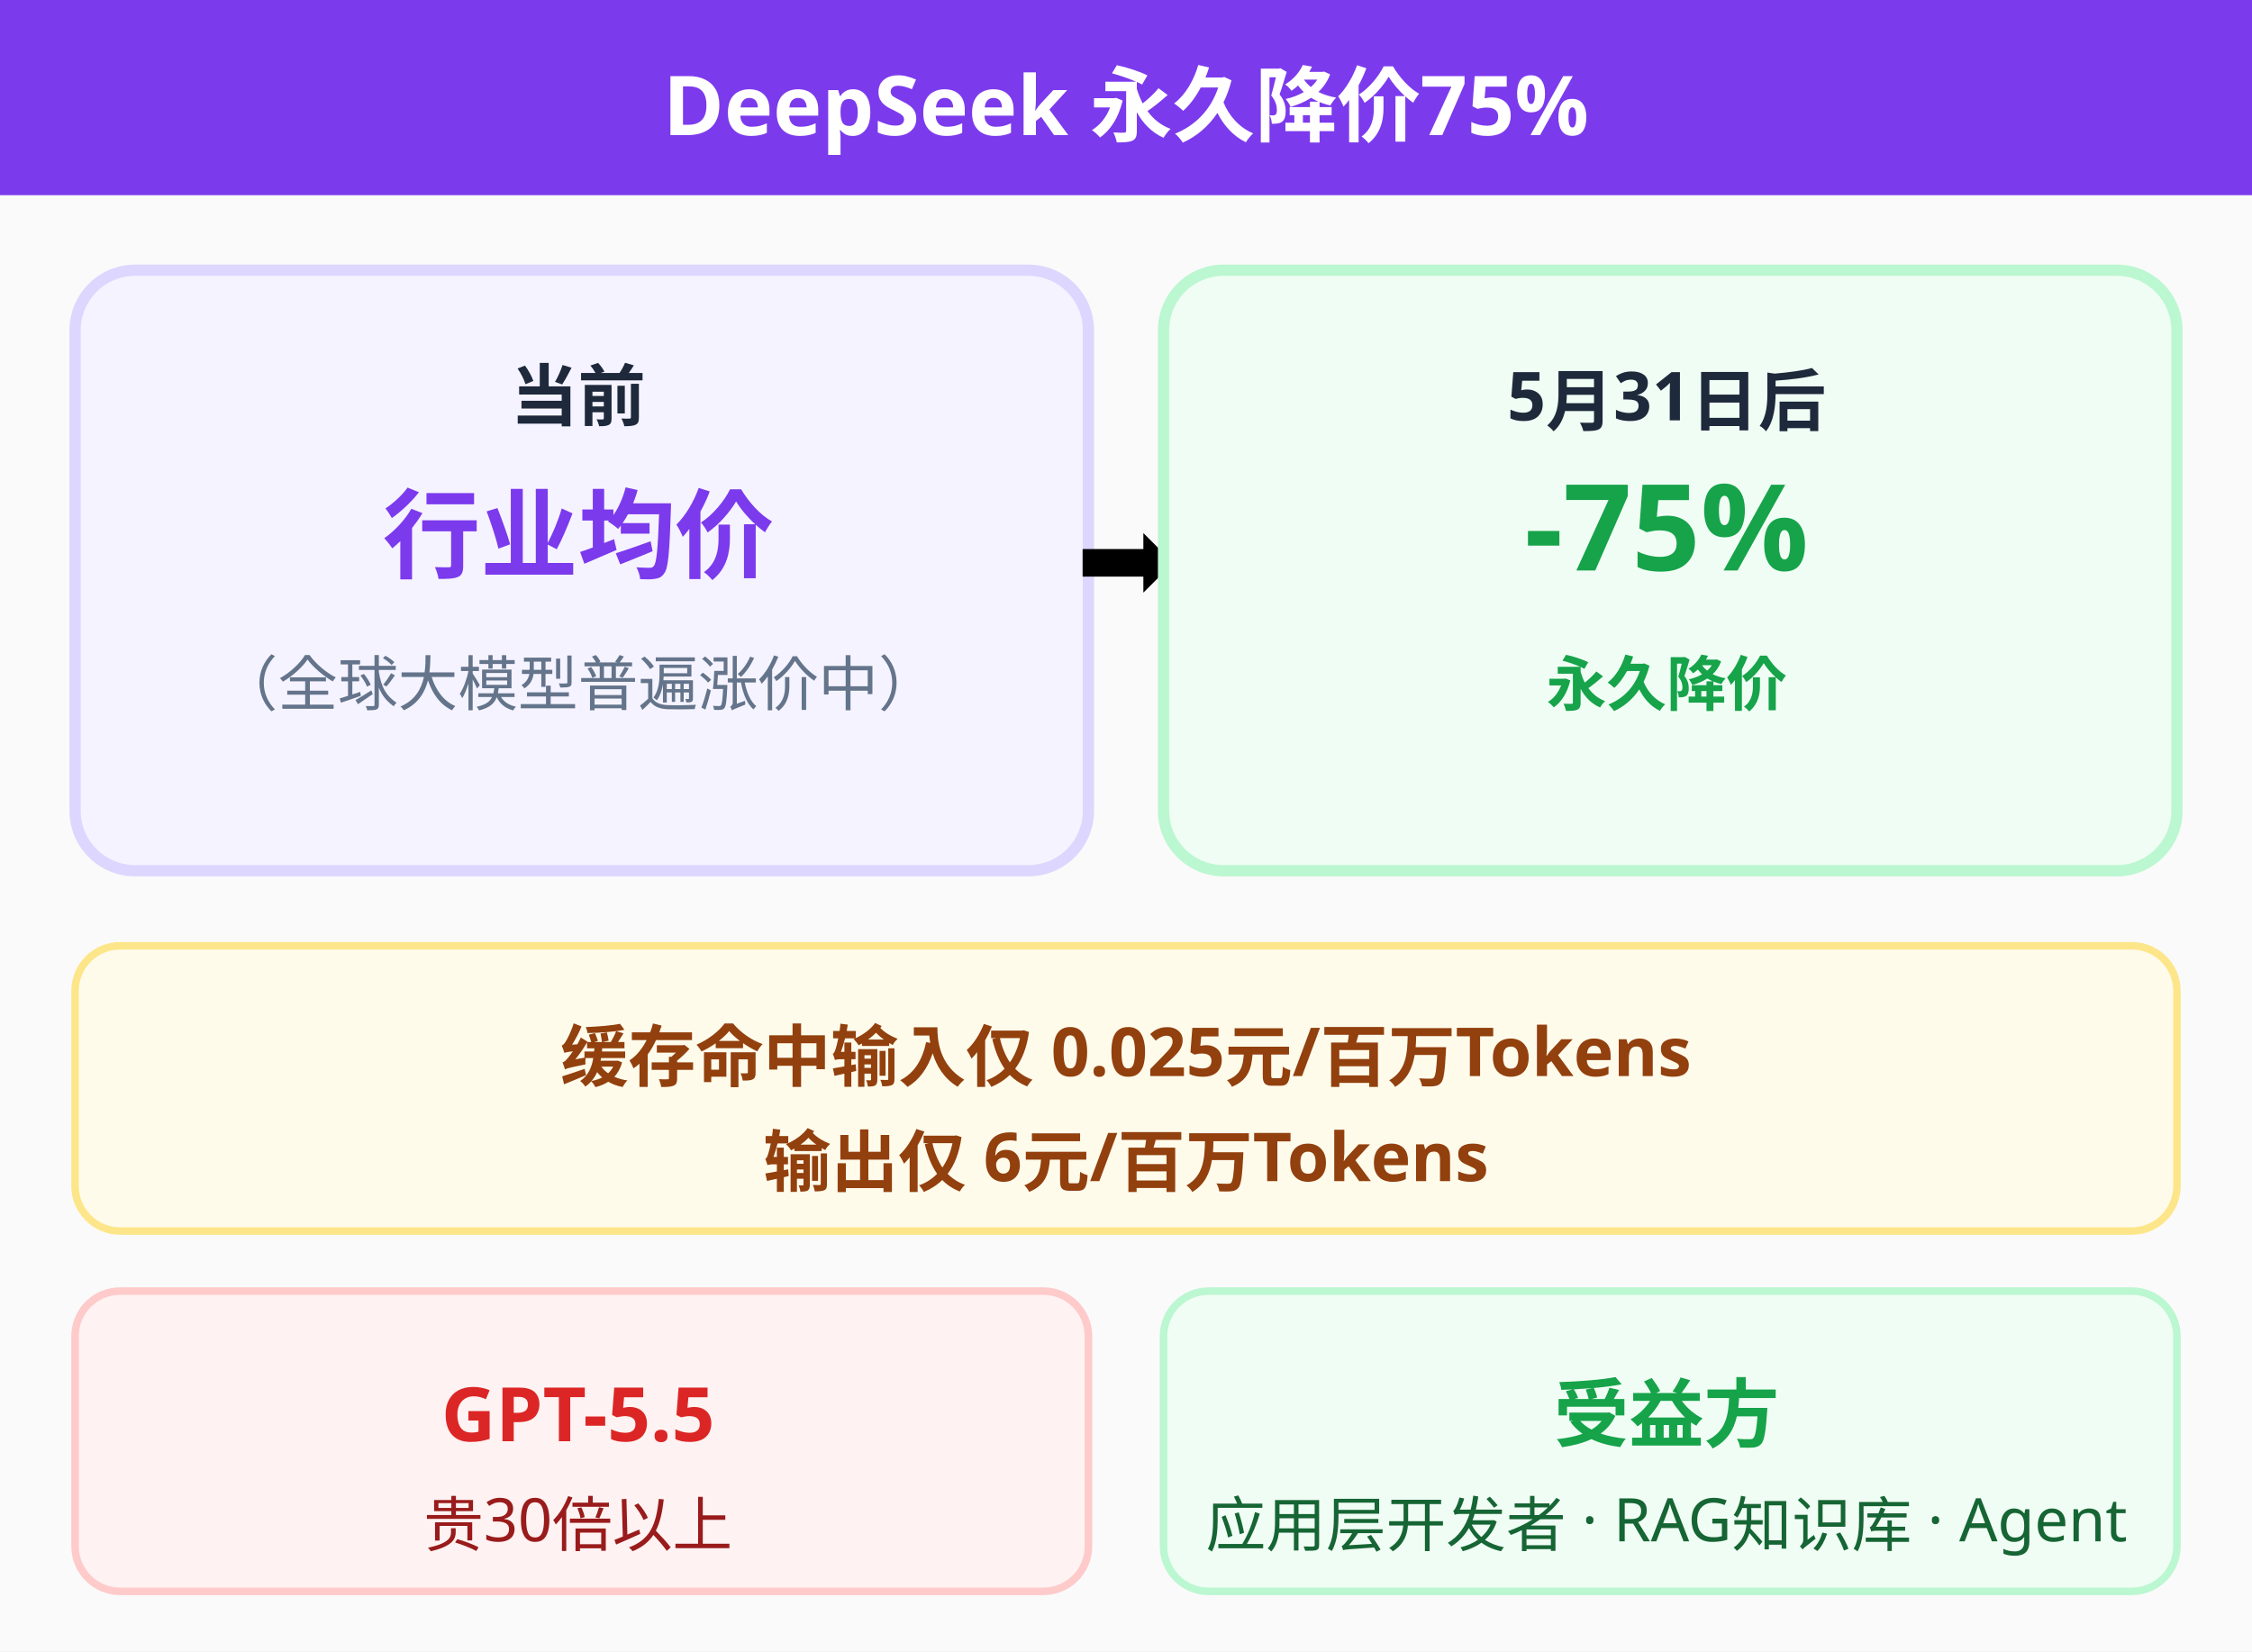
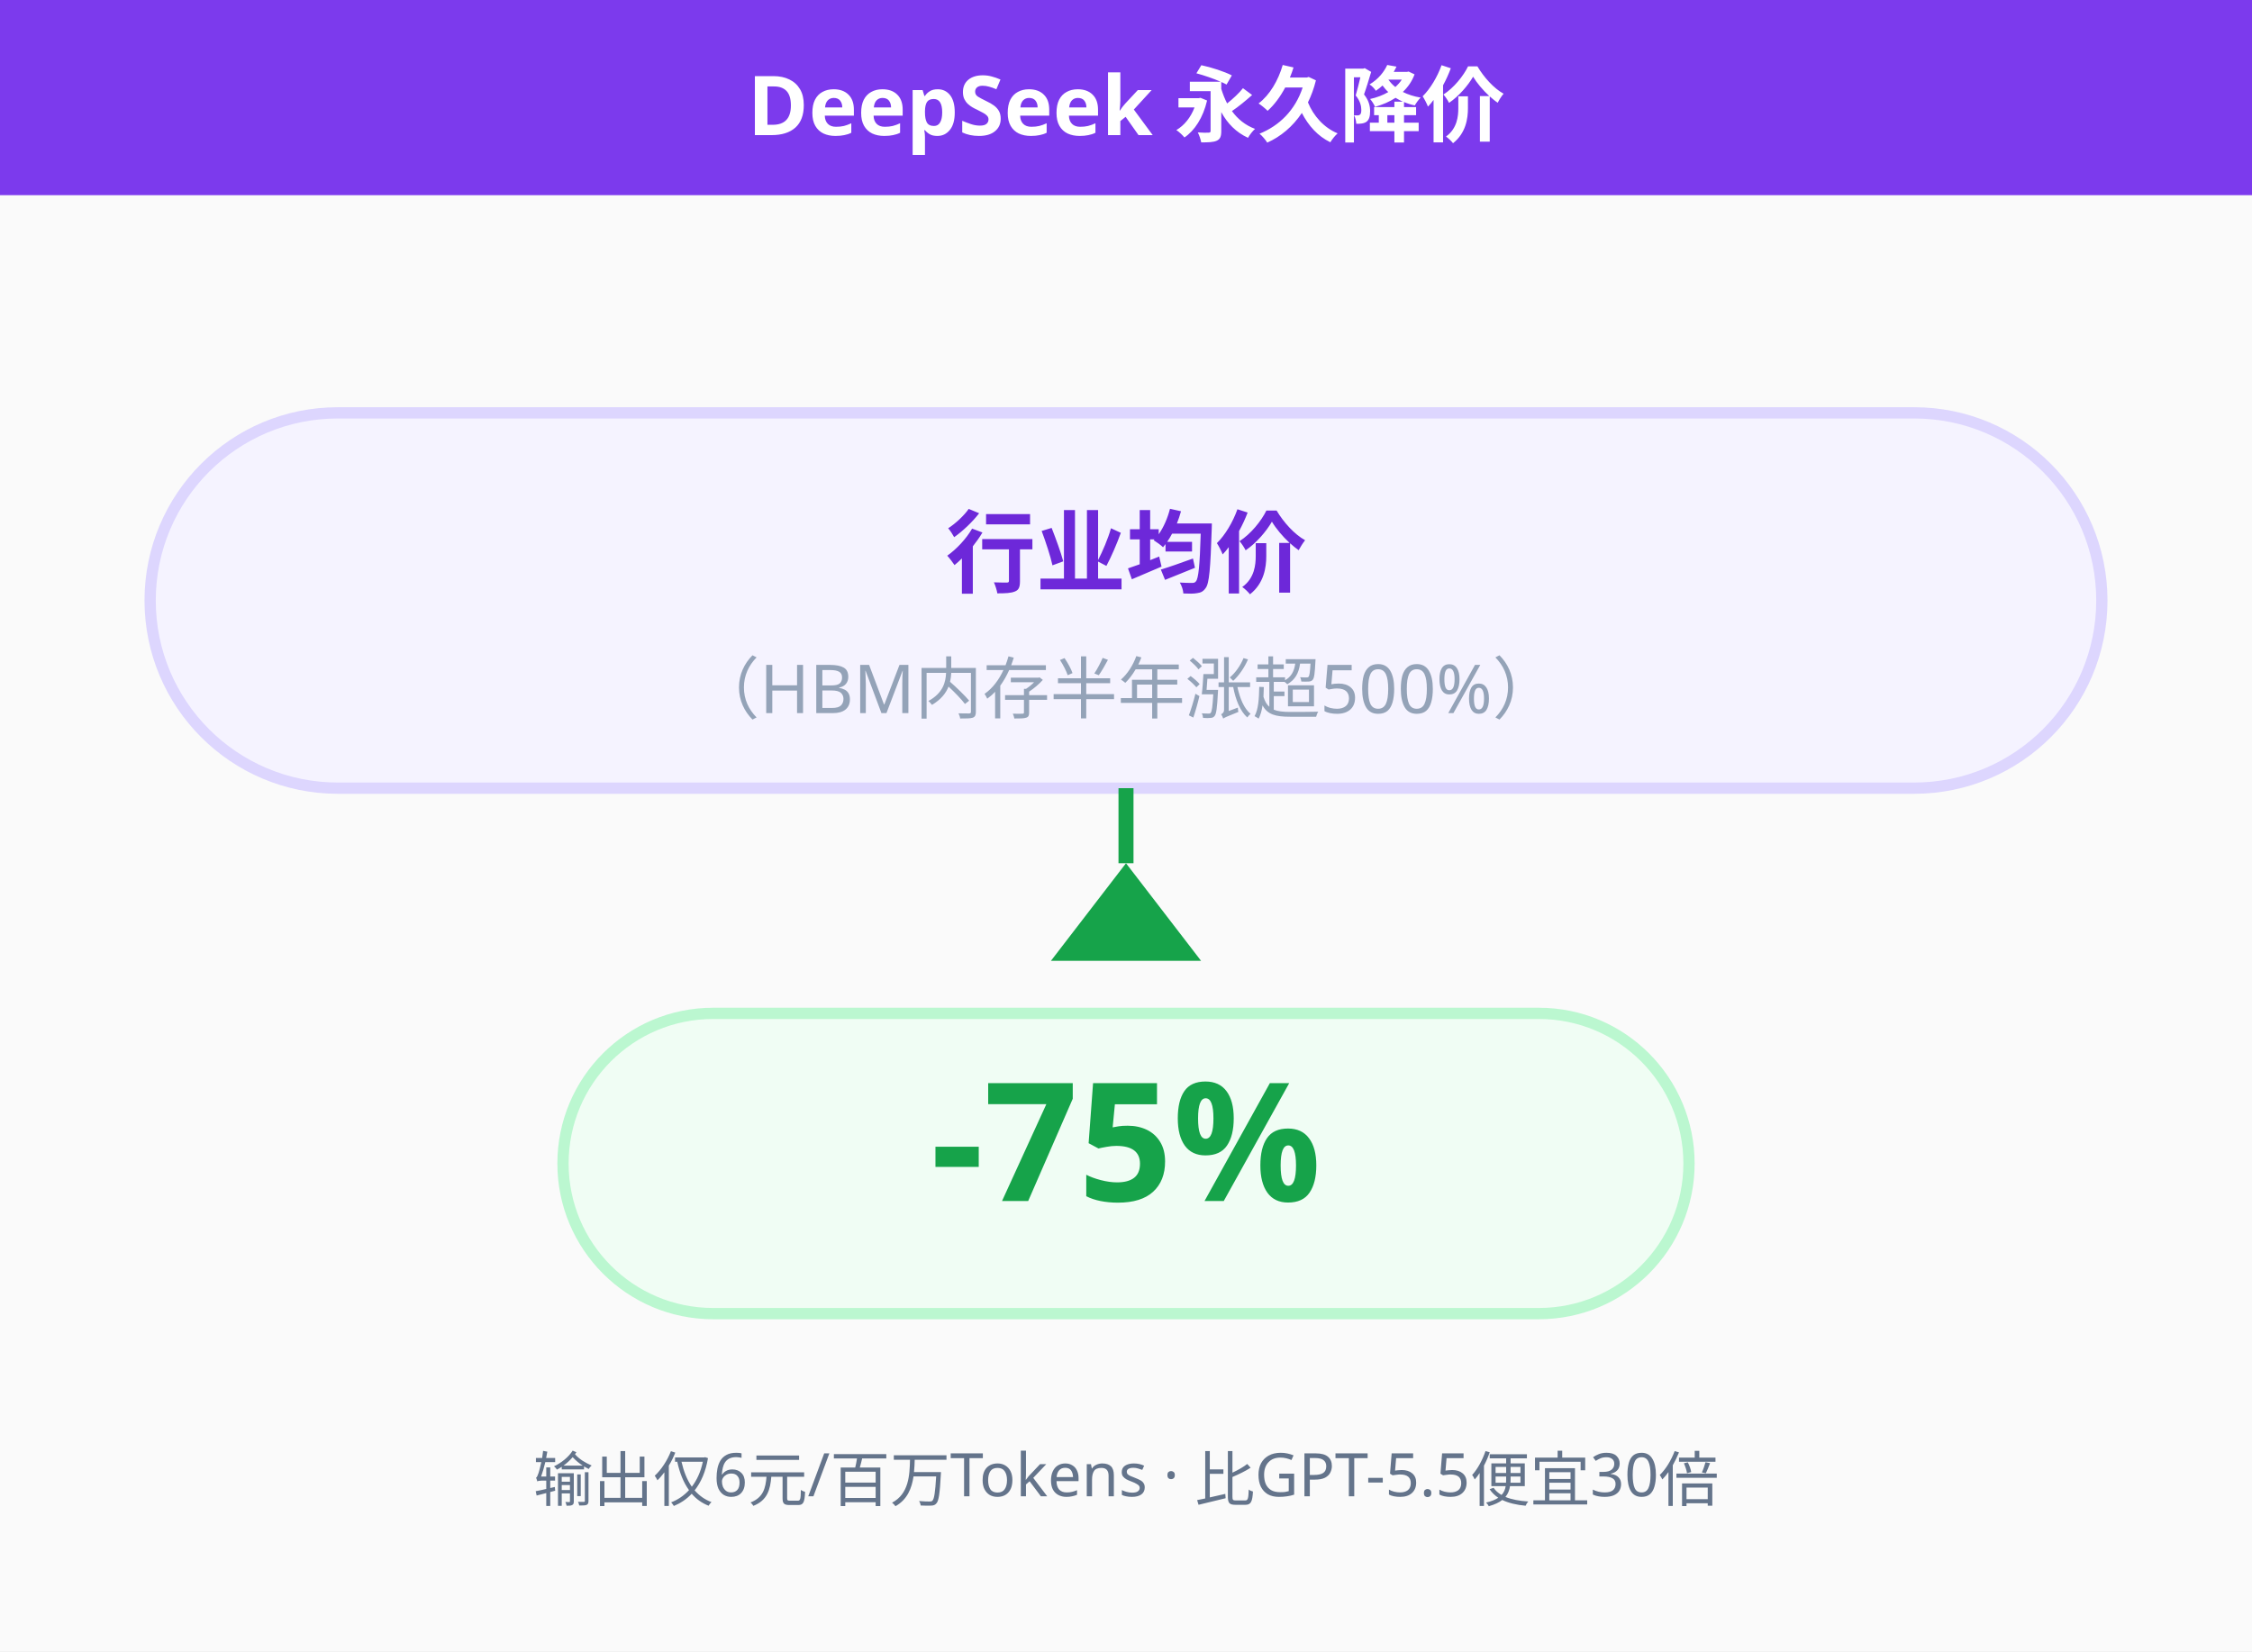
- <svg xmlns="http://www.w3.org/2000/svg" viewBox="0 0 300 220" width="300" height="220">
+ <svg xmlns="http://www.w3.org/2000/svg" viewBox="0 0 300 220">
  <rect width="300" height="220" fill="#FAFAFA" />
  <rect x="0" y="0" width="300" height="26" fill="#7C3AED" />
-   <text x="150" y="18" text-anchor="middle" fill="#fff" font-size="11" font-weight="700" font-family="PingFang SC,sans-serif">DeepSeek 永久降价75%</text>
-   <rect x="10" y="36" width="135" height="80" rx="8" fill="#F5F3FF" stroke="#DDD6FE" stroke-width="1.5" />
-   <text x="77" y="56" text-anchor="middle" fill="#1E293B" font-size="9" font-weight="700" font-family="PingFang SC,sans-serif">当前</text>
-   <text x="77" y="76" text-anchor="middle" fill="#7C3AED" font-size="13" font-weight="800" font-family="PingFang SC,sans-serif">行业均价</text>
-   <text x="77" y="94" text-anchor="middle" fill="#64748B" font-size="8" font-family="PingFang SC,sans-serif">（全球大模型普遍涨价中）</text>
-   <text x="150" y="80" text-anchor="middle" font-size="16">➡️</text>
-   <rect x="155" y="36" width="135" height="80" rx="8" fill="#F0FDF4" stroke="#BBF7D0" stroke-width="1.5" />
-   <text x="222" y="56" text-anchor="middle" fill="#1E293B" font-size="9" font-weight="700" font-family="PingFang SC,sans-serif">5月31日后</text>
-   <text x="222" y="76" text-anchor="middle" fill="#16A34A" font-size="16" font-weight="800" font-family="PingFang SC,sans-serif">-75%</text>
-   <text x="222" y="94" text-anchor="middle" fill="#16A34A" font-size="8" font-weight="700" font-family="PingFang SC,sans-serif">永久降价</text>
-   <rect x="10" y="126" width="280" height="38" rx="6" fill="#FFFBEB" stroke="#FDE68A" stroke-width="1" />
-   <text x="150" y="144" text-anchor="middle" fill="#92400E" font-size="9" font-weight="700" font-family="PingFang SC,sans-serif">缓存命中输入仅 0.025元/百万Tokens</text>
-   <text x="150" y="158" text-anchor="middle" fill="#92400E" font-size="9" font-weight="700" font-family="PingFang SC,sans-serif">输出仅 6元/百万Tokens</text>
-   <rect x="10" y="172" width="135" height="40" rx="6" fill="#FEF2F2" stroke="#FECACA" stroke-width="1" />
-   <text x="77" y="192" text-anchor="middle" fill="#DC2626" font-size="10" font-weight="700" font-family="PingFang SC,sans-serif">GPT-5.5</text>
-   <text x="77" y="206" text-anchor="middle" fill="#991B1B" font-size="8" font-family="PingFang SC,sans-serif">贵30倍以上</text>
-   <rect x="155" y="172" width="135" height="40" rx="6" fill="#F0FDF4" stroke="#BBF7D0" stroke-width="1" />
-   <text x="222" y="192" text-anchor="middle" fill="#16A34A" font-size="10" font-weight="700" font-family="PingFang SC,sans-serif">受益方</text>
-   <text x="222" y="206" text-anchor="middle" fill="#166534" font-size="8" font-family="PingFang SC,sans-serif">应用层开发者 · RAG知识库 · Agent</text>
+   <text x="150" y="18" text-anchor="middle" fill="#fff" font-size="11" font-weight="700" font-family="PingFang SC,sans-serif">DeepSeek 永久降价</text>
+   <rect x="20" y="55" width="260" height="50" rx="25" fill="#F5F3FF" stroke="#DDD6FE" stroke-width="1.5" />
+   <text x="150" y="78" text-anchor="middle" fill="#6D28D9" font-size="12" font-weight="700" font-family="PingFang SC,sans-serif">行业均价</text>
+   <text x="150" y="95" text-anchor="middle" fill="#94A3B8" font-size="9" font-family="PingFang SC,sans-serif">（HBM内存半年涨超500%）</text>
+   <polygon points="150,115 140,128 160,128" fill="#16A34A" />
+   <line x1="150" y1="105" x2="150" y2="115" stroke="#16A34A" stroke-width="2" />
+   <rect x="75" y="135" width="150" height="40" rx="20" fill="#F0FDF4" stroke="#BBF7D0" stroke-width="1.5" />
+   <text x="150" y="160" text-anchor="middle" fill="#16A34A" font-size="22" font-weight="900" font-family="PingFang SC,sans-serif">-75%</text>
+   <text x="150" y="200" text-anchor="middle" fill="#64748B" font-size="8" font-family="PingFang SC,sans-serif">输出仅6元/百万Tokens · 比GPT-5.5便宜30倍</text>
</svg>
